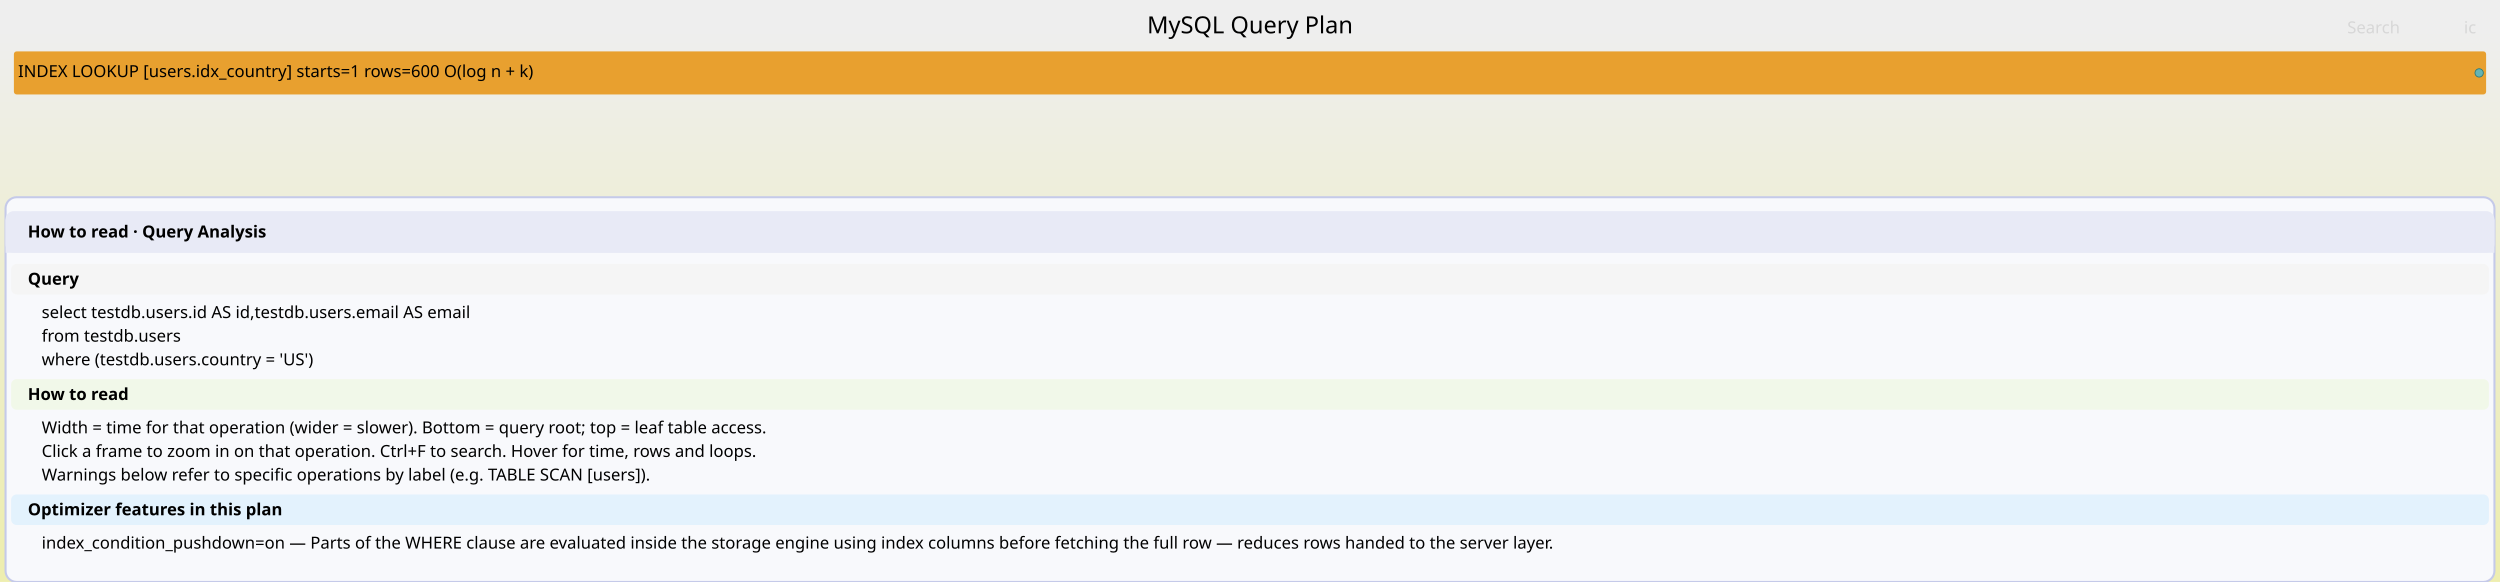
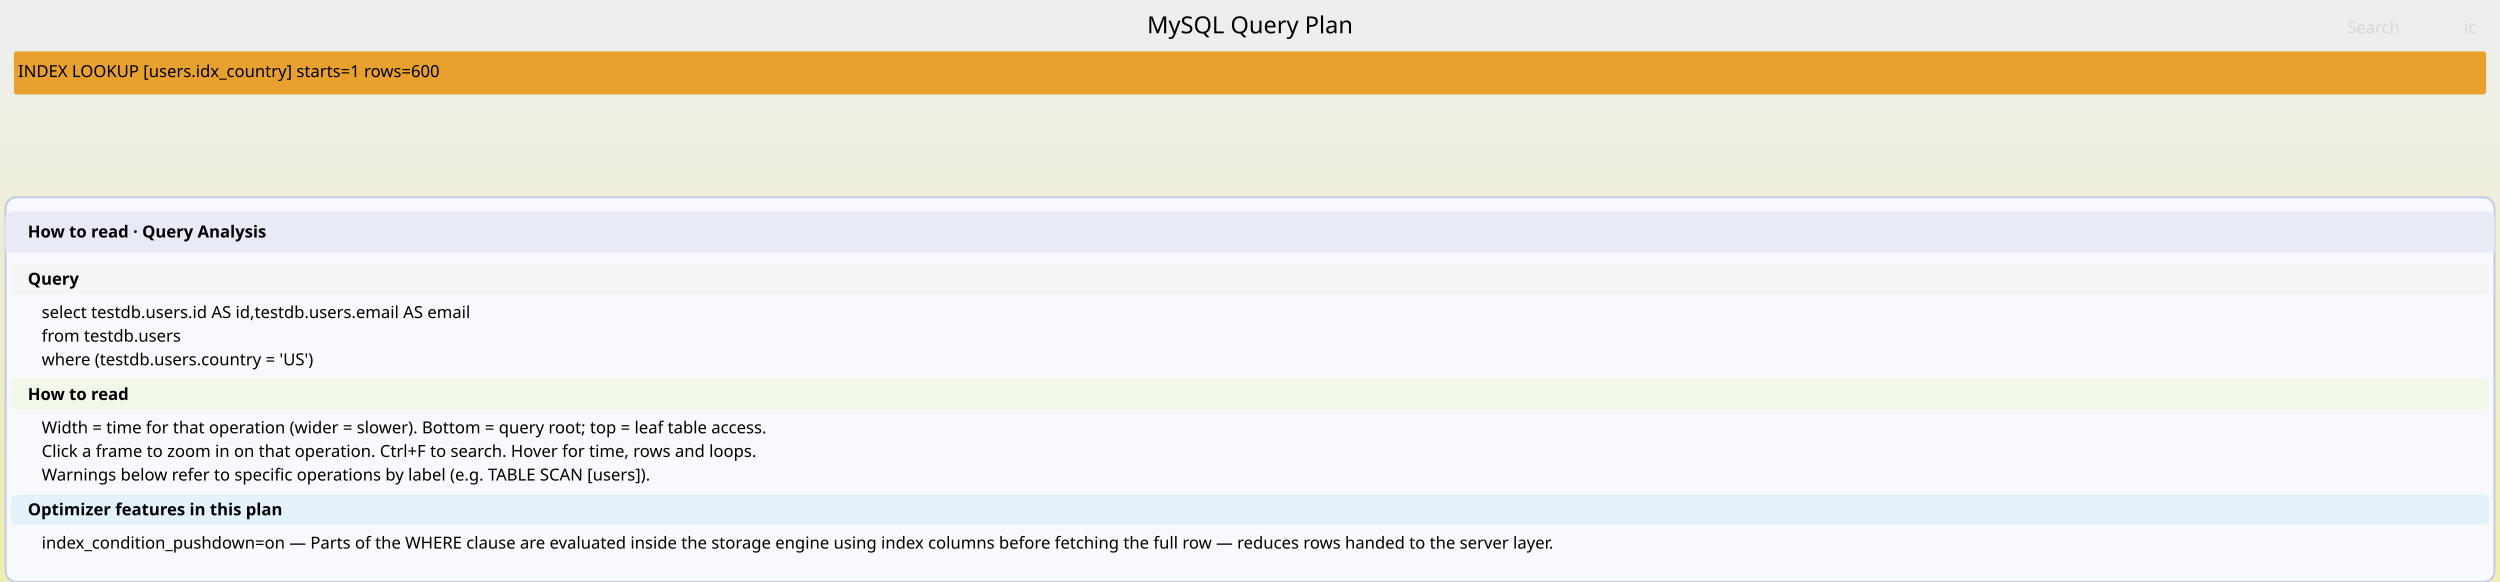
<svg xmlns="http://www.w3.org/2000/svg" version="1.1" width="1800" height="419" viewBox="0 0 1800 419" style="max-width: 100%; height: auto;">
  <defs>
    <linearGradient id="background" y1="0" y2="1" x1="0" x2="0">
      <stop stop-color="#eeeeee" offset="5%" />
      <stop stop-color="#eeeeb0" offset="95%" />
    </linearGradient>
  </defs>
  <style type="text/css">text { font-family: Verdana; font-size: 12px; fill: rgb(0,0,0); }
#search, #ignorecase { opacity:0.1; cursor:pointer; } #search:hover, #search.show, #ignorecase:hover, #ignorecase.show { opacity:1; }
#title { text-anchor:middle; font-size:17px } #unzoom { cursor:pointer; } #frames &gt; *:hover { stroke:black; stroke-width:0.5; cursor:pointer; } .hide { display:none; } .parent { opacity:0.5; }</style>
  <rect width="100%" height="100%" fill="url(#background)" />
  <text id="title" x="900" y="24">MySQL Query Plan</text>
  <text id="details" x="10" y="117"> </text>
  <text id="unzoom" class="hide" x="10" y="24">Reset Zoom</text>
  <text id="search" x="1690" y="24">Search</text>
  <text id="ignorecase" x="1774" y="24">ic</text>
  <text id="matched" x="1690" y="117"> </text>
  <g id="frames">
    <g data-teach-index="0">
      <rect x="10.0" y="37.0" width="1780.0" height="31.0" fill="rgb(232,160,47)" rx="2" ry="2" />
-       <circle cx="1785.0" cy="52.5" r="3" fill="rgb(100,180,180)" stroke="rgb(40,120,120)" stroke-width="0.6" pointer-events="none" />
-       <text x="13.00" y="55.50">INDEX LOOKUP [users.idx_country] starts=1 rows=600  O(log n + k)</text>
+       <text x="13.00" y="55.50">INDEX LOOKUP [users.idx_country] starts=1 rows=600</text>
    </g>
  </g>
  <rect x="4" y="142" width="1792" height="277" fill="#f8f9fc" stroke="#c5cae9" stroke-width="1.5" rx="8" />
  <rect x="4" y="152" width="1792" height="30" fill="#e8eaf6" rx="6" />
  <rect x="4" y="158" width="1792" height="24" fill="#e8eaf6" />
  <text x="20" y="171" font-family="Arial,sans-serif" font-size="13" font-weight="bold" fill="#283593">How to read · Query Analysis</text>
  <rect x="8" y="190" width="1784" height="22" fill="#f5f5f5" rx="4" />
  <text x="20" y="205" font-family="Arial,sans-serif" font-size="11" font-weight="bold" fill="#37474f">Query</text>
  <text x="30" y="229" font-family="Courier New,Courier,monospace" font-size="11" fill="#263238">select testdb.users.id AS id,testdb.users.email AS email</text>
  <text x="30" y="246" font-family="Courier New,Courier,monospace" font-size="11" fill="#263238">from testdb.users</text>
  <text x="30" y="263" font-family="Courier New,Courier,monospace" font-size="11" fill="#263238">where (testdb.users.country = 'US')</text>
  <rect x="8" y="273" width="1784" height="22" fill="#f1f8e9" rx="4" />
  <text x="20" y="288" font-family="Arial,sans-serif" font-size="11" font-weight="bold" fill="#33691e">How to read</text>
  <text x="30" y="312" font-family="Arial,sans-serif" font-size="11" fill="#455a64">Width = time for that operation (wider = slower). Bottom = query root; top = leaf table access.</text>
  <text x="30" y="329" font-family="Arial,sans-serif" font-size="11" fill="#455a64">Click a frame to zoom in on that operation. Ctrl+F to search. Hover for time, rows and loops.</text>
  <text x="30" y="346" font-family="Arial,sans-serif" font-size="11" fill="#455a64">Warnings below refer to specific operations by label (e.g. TABLE SCAN [users]).</text>
  <rect x="8" y="356" width="1784" height="22" fill="#e3f2fd" rx="4" />
  <text x="20" y="371" font-family="Arial,sans-serif" font-size="11" font-weight="bold" fill="#0d47a1">Optimizer features in this plan</text>
  <text x="30" y="395" font-family="Arial,sans-serif" font-size="11" fill="#1565c0">index_condition_pushdown=on — Parts of the WHERE clause are evaluated inside the storage engine using index columns before fetching the full row — reduces rows handed to the server layer.</text>
</svg>
